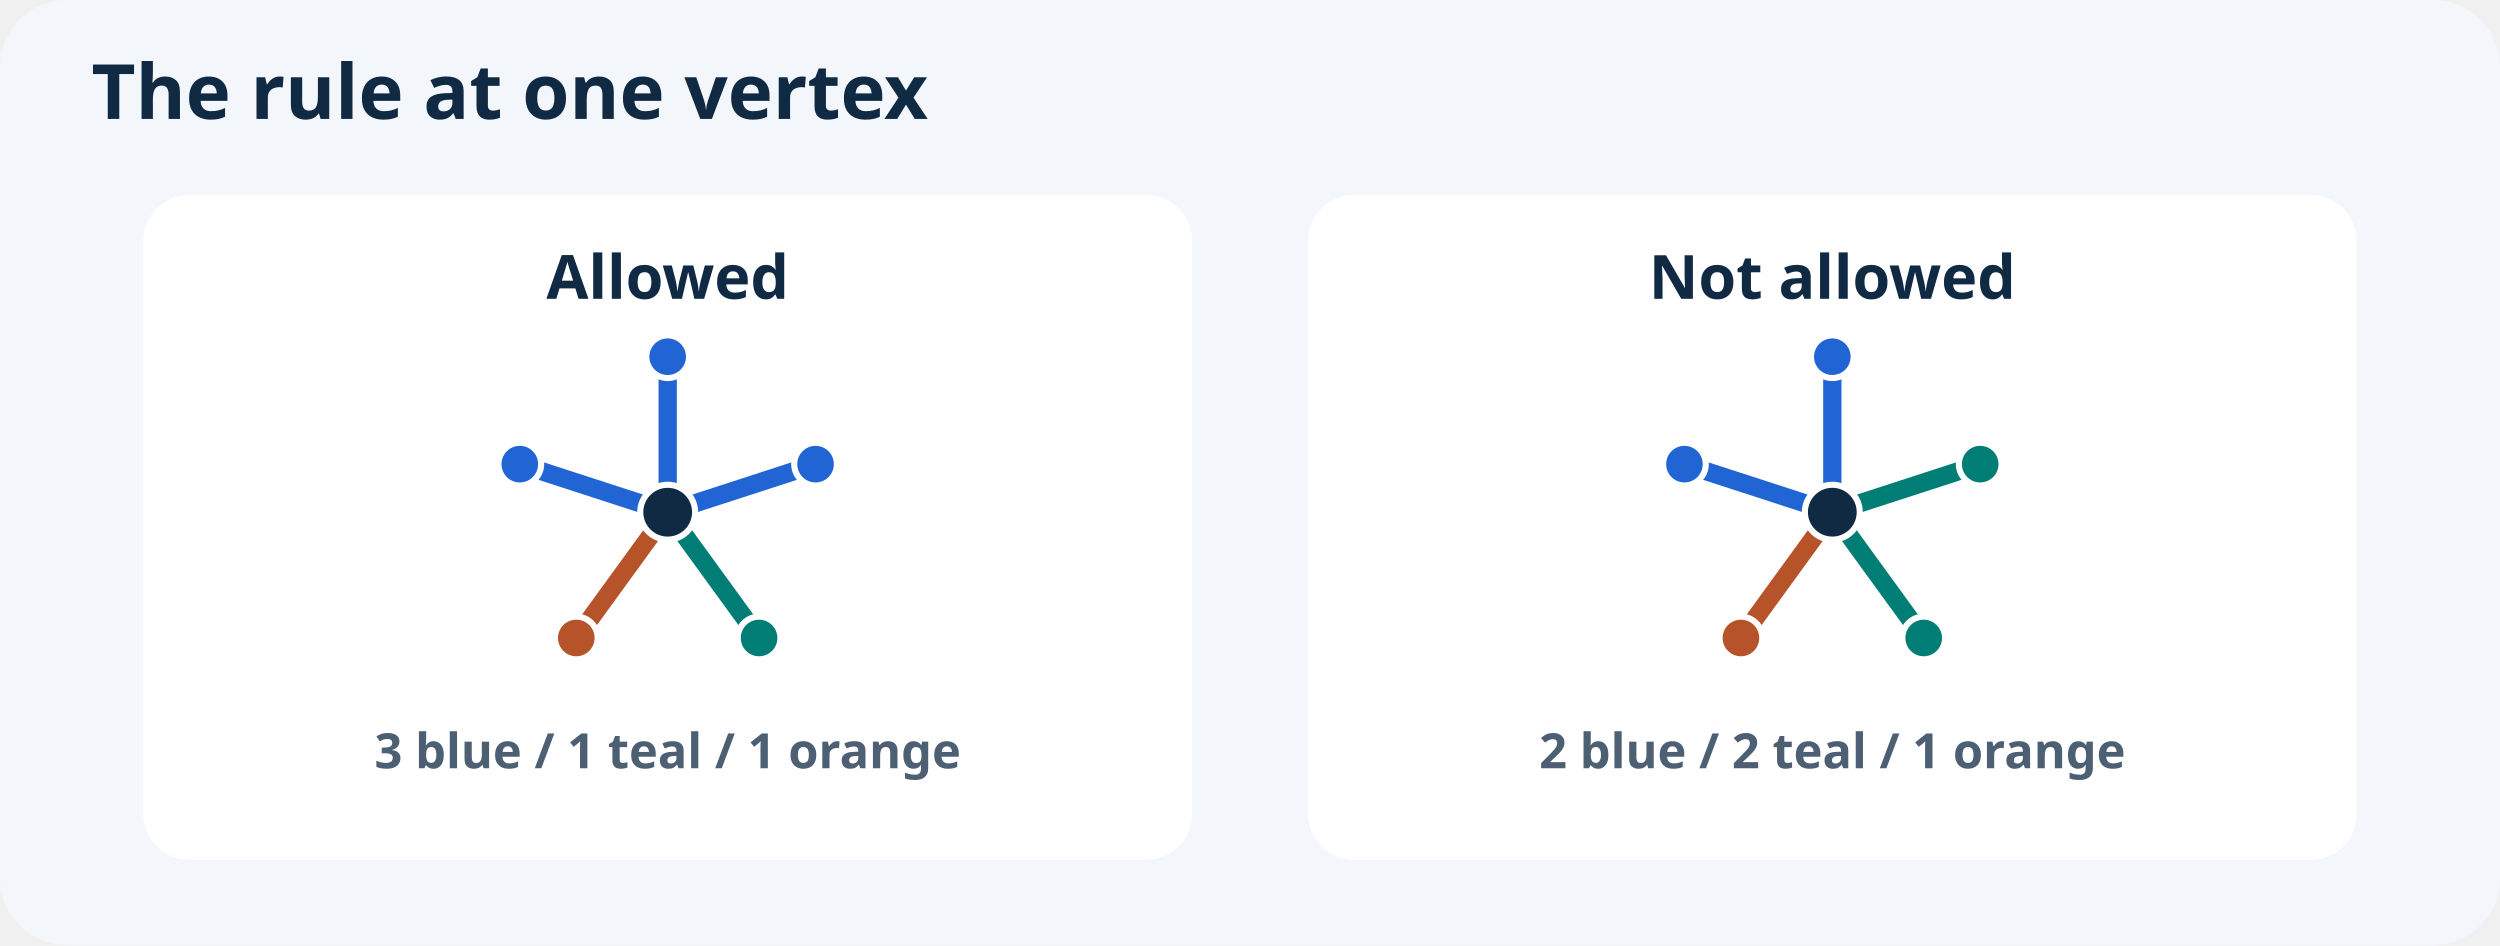
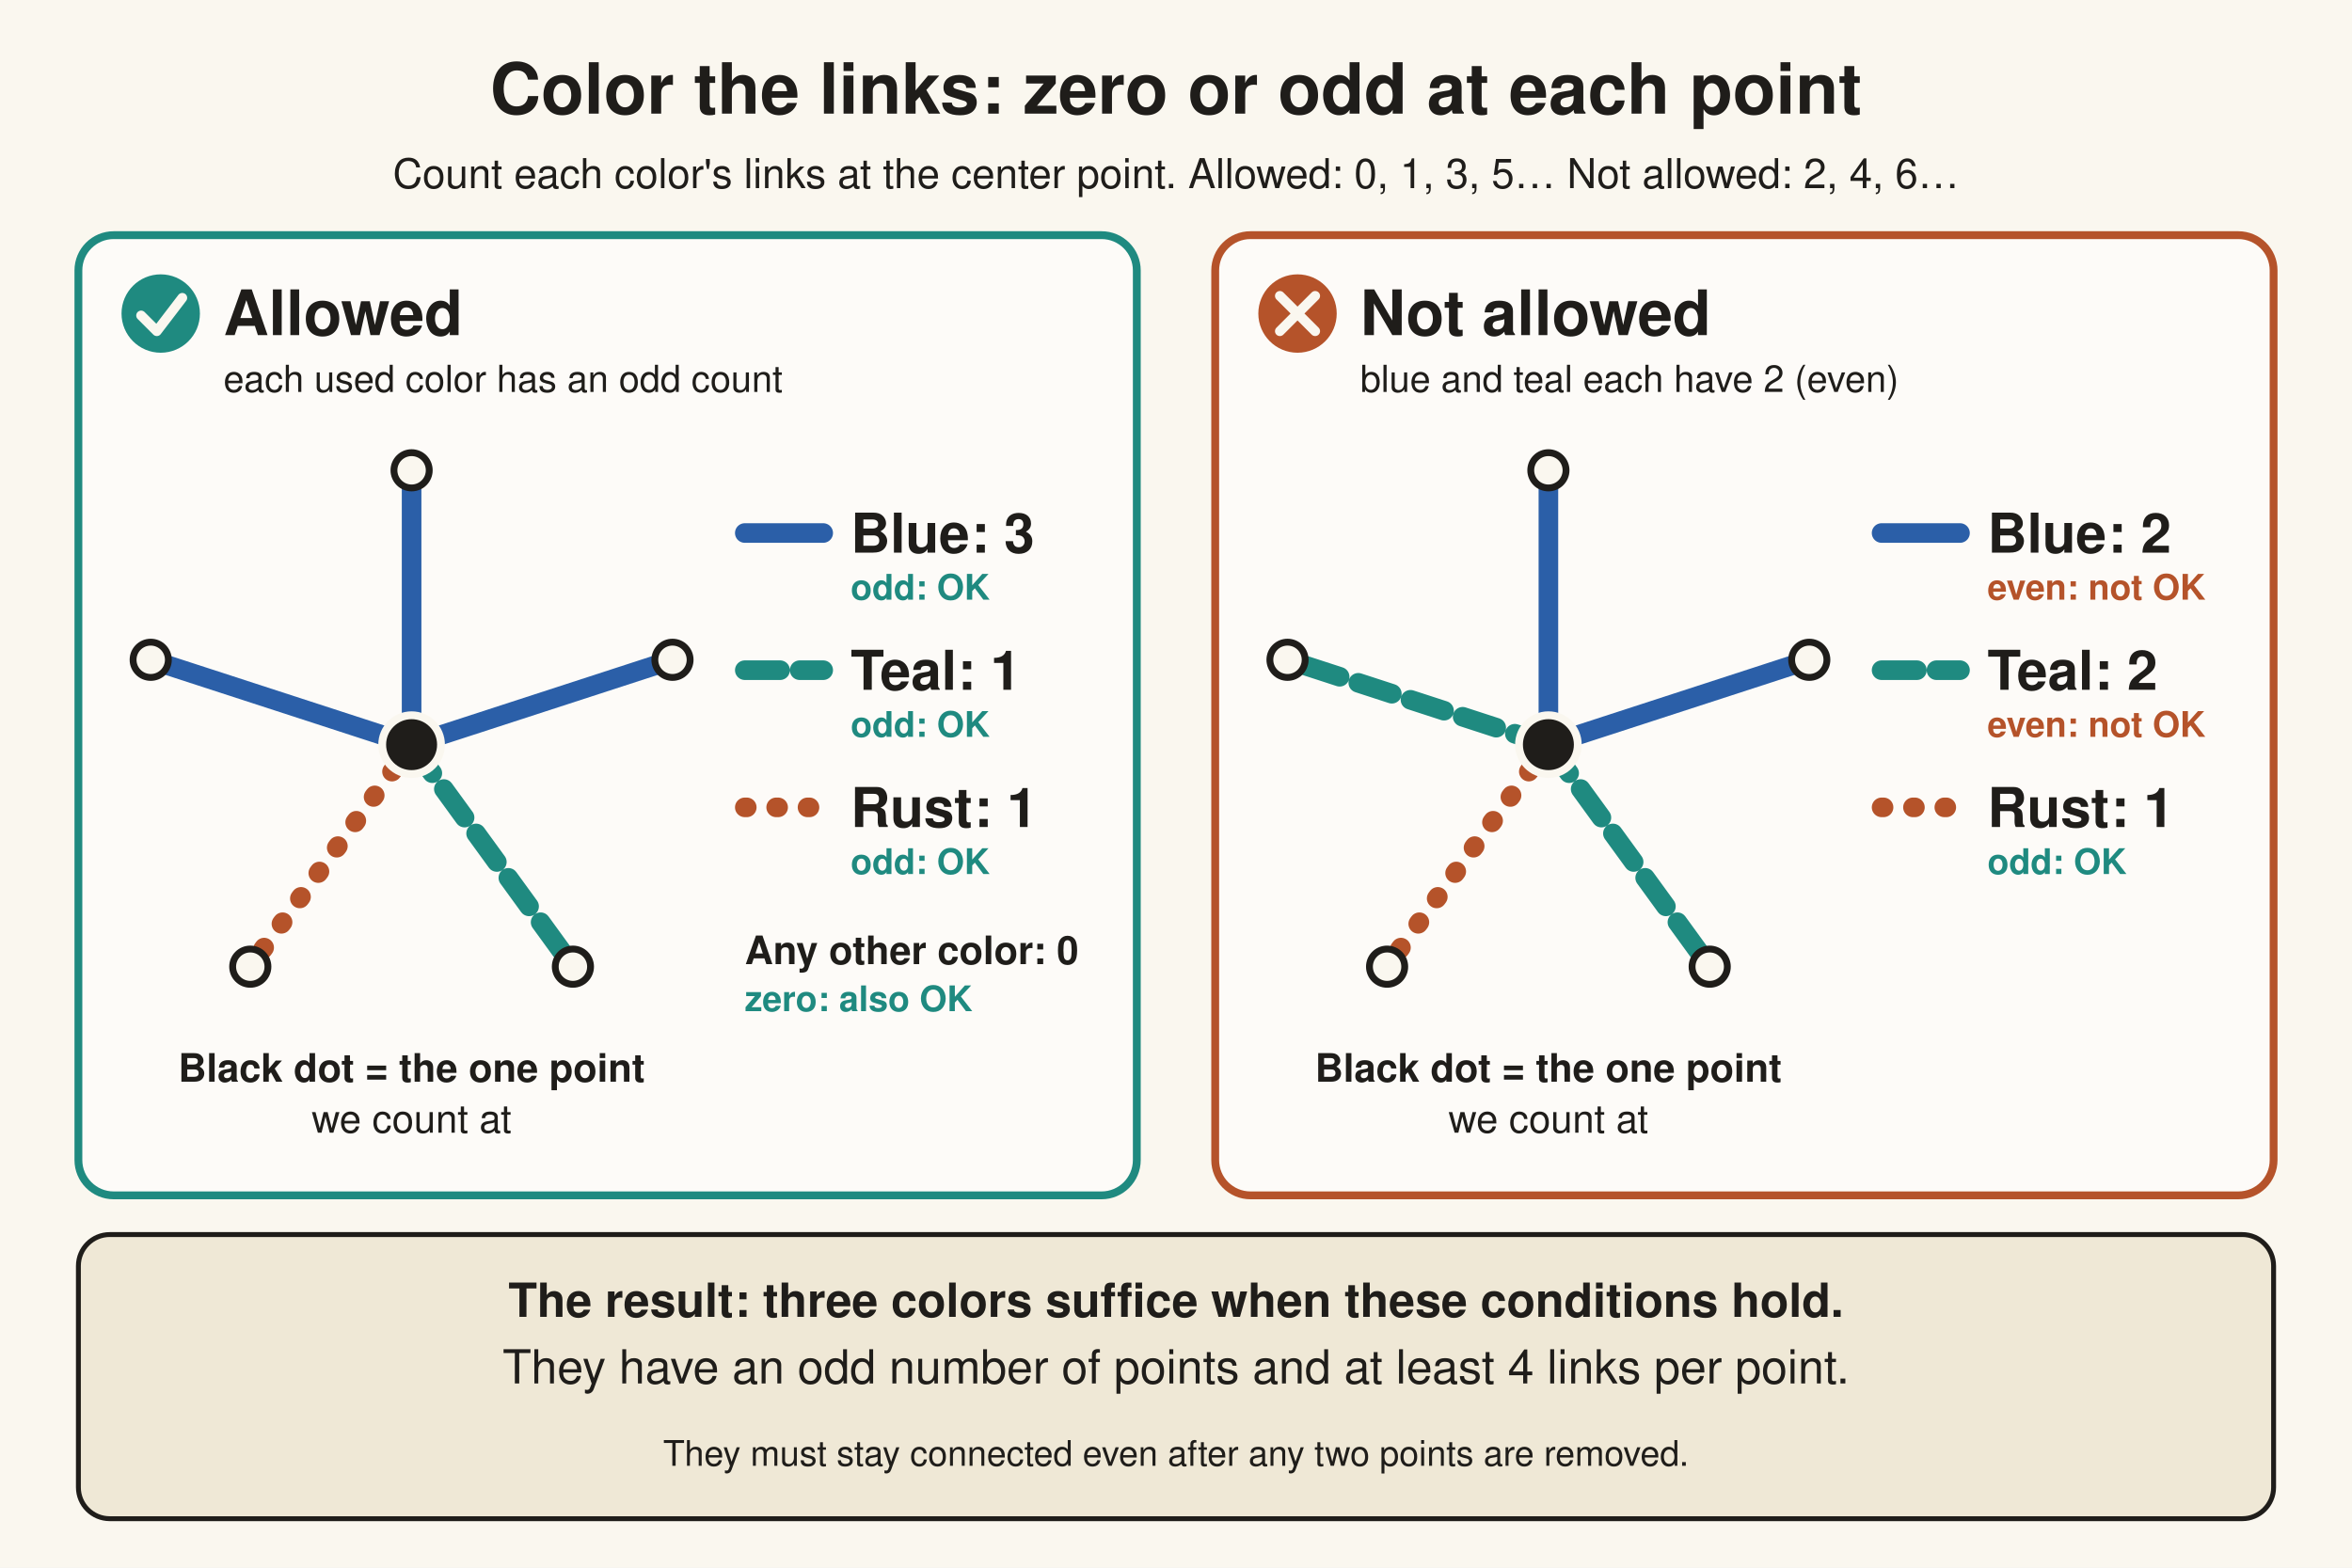
- <svg xmlns="http://www.w3.org/2000/svg" viewBox="0 0 820 310" role="img" aria-labelledby="title desc">
-   <rect width="820" height="310" rx="22" fill="#f3f7fc" />
-   <g font-family="system-ui,sans-serif">
-     <text x="30" y="39" fill="#112a43" font-size="25" font-weight="700" text-anchor="start">The rule at one vertex</text>
-     <rect x="47" y="64" width="344" height="218" rx="15" fill="#fff" />
-     <text x="219" y="98" fill="#112a43" font-size="20" font-weight="700" text-anchor="middle">Allowed</text>
-     <line x1="219" y1="168" x2="170.496" y2="152.24" stroke="#2165d4" stroke-width="6" stroke-linecap="round" />
-     <circle cx="170.496" cy="152.24" r="7" fill="#2165d4" stroke="#fff" stroke-width="2" />
-     <line x1="219" y1="168" x2="219.0" y2="117.0" stroke="#2165d4" stroke-width="6" stroke-linecap="round" />
-     <circle cx="219.0" cy="117.0" r="7" fill="#2165d4" stroke="#fff" stroke-width="2" />
-     <line x1="219" y1="168" x2="267.504" y2="152.24" stroke="#2165d4" stroke-width="6" stroke-linecap="round" />
-     <circle cx="267.504" cy="152.24" r="7" fill="#2165d4" stroke="#fff" stroke-width="2" />
-     <line x1="219" y1="168" x2="248.977" y2="209.26" stroke="#007d75" stroke-width="6" stroke-linecap="round" />
-     <circle cx="248.977" cy="209.26" r="7" fill="#007d75" stroke="#fff" stroke-width="2" />
-     <line x1="219" y1="168" x2="189.023" y2="209.26" stroke="#b65329" stroke-width="6" stroke-linecap="round" />
-     <circle cx="189.023" cy="209.26" r="7" fill="#b65329" stroke="#fff" stroke-width="2" />
-     <circle cx="219" cy="168" r="9" fill="#112a43" stroke="#fff" stroke-width="2" />
-     <text x="219" y="252" fill="#4d6073" font-size="16" font-weight="600" text-anchor="middle">3 blue  /  1 teal  /  1 orange</text>
-     <rect x="429" y="64" width="344" height="218" rx="15" fill="#fff" />
-     <text x="601" y="98" fill="#112a43" font-size="20" font-weight="700" text-anchor="middle">Not allowed</text>
-     <line x1="601" y1="168" x2="552.496" y2="152.24" stroke="#2165d4" stroke-width="6" stroke-linecap="round" />
-     <circle cx="552.496" cy="152.24" r="7" fill="#2165d4" stroke="#fff" stroke-width="2" />
-     <line x1="601" y1="168" x2="601.0" y2="117.0" stroke="#2165d4" stroke-width="6" stroke-linecap="round" />
-     <circle cx="601.0" cy="117.0" r="7" fill="#2165d4" stroke="#fff" stroke-width="2" />
-     <line x1="601" y1="168" x2="649.504" y2="152.24" stroke="#007d75" stroke-width="6" stroke-linecap="round" />
-     <circle cx="649.504" cy="152.24" r="7" fill="#007d75" stroke="#fff" stroke-width="2" />
-     <line x1="601" y1="168" x2="630.977" y2="209.26" stroke="#007d75" stroke-width="6" stroke-linecap="round" />
-     <circle cx="630.977" cy="209.26" r="7" fill="#007d75" stroke="#fff" stroke-width="2" />
-     <line x1="601" y1="168" x2="571.023" y2="209.26" stroke="#b65329" stroke-width="6" stroke-linecap="round" />
-     <circle cx="571.023" cy="209.26" r="7" fill="#b65329" stroke="#fff" stroke-width="2" />
-     <circle cx="601" cy="168" r="9" fill="#112a43" stroke="#fff" stroke-width="2" />
-     <text x="601" y="252" fill="#4d6073" font-size="16" font-weight="600" text-anchor="middle">2 blue  /  2 teal  /  1 orange</text>
+ <svg xmlns="http://www.w3.org/2000/svg" viewBox="0 0 1200 800" width="1200" height="800" role="img" aria-labelledby="t d" font-family="Helvetica, Arial, sans-serif">
+   <rect x="0" y="0" width="1200" height="800" fill="#faf7ef" />
+   <text x="600" y="58" text-anchor="middle" font-size="36" font-weight="700" fill="#1f1d1a">Color the links: zero or odd at each point</text>
+   <text x="600" y="96" text-anchor="middle" font-size="21" fill="#1f1d1a">Count each color's links at the center point.  Allowed: 0, 1, 3, 5…   Not allowed: 2, 4, 6…</text>
+   <rect x="40" y="120" width="540" height="490" rx="18" fill="#ffffff" fill-opacity="0.55" stroke="#1f8a80" stroke-width="4" />
+   <rect x="620" y="120" width="540" height="490" rx="18" fill="#ffffff" fill-opacity="0.55" stroke="#b5532a" stroke-width="4" />
+   <circle cx="82" cy="160" r="20" fill="#1f8a80" />
+   <path d="M72 161 L80 169 L93 152" fill="none" stroke="#faf7ef" stroke-width="5" stroke-linecap="round" stroke-linejoin="round" />
+   <text x="114" y="171" font-size="32" font-weight="700" fill="#1f1d1a">Allowed</text>
+   <text x="114" y="200" font-size="19" fill="#1f1d1a">each used color has an odd count</text>
+   <circle cx="662" cy="160" r="20" fill="#b5532a" />
+   <path d="M653 151 L671 169 M671 151 L653 169" fill="none" stroke="#faf7ef" stroke-width="5" stroke-linecap="round" />
+   <text x="694" y="171" font-size="32" font-weight="700" fill="#1f1d1a">Not allowed</text>
+   <text x="694" y="200" font-size="19" fill="#1f1d1a">blue and teal each have 2 (even)</text>
+   <g stroke-width="10" stroke-linecap="round" fill="none">
+     <line x1="210" y1="380" x2="76.9" y2="336.7" stroke="#2b5fa8" />
+     <line x1="210" y1="380" x2="210" y2="240" stroke="#2b5fa8" />
+     <line x1="210" y1="380" x2="343.1" y2="336.7" stroke="#2b5fa8" />
+     <line x1="210" y1="380" x2="292.3" y2="493.3" stroke="#1f8a80" stroke-dasharray="18 10" />
+     <line x1="210" y1="380" x2="127.7" y2="493.3" stroke="#b5532a" stroke-dasharray="1 15" />
  </g>
+   <g fill="#faf7ef" stroke="#1f1d1a" stroke-width="3.5">
+     <circle cx="76.9" cy="336.7" r="9" />
+     <circle cx="210" cy="240" r="9" />
+     <circle cx="343.1" cy="336.7" r="9" />
+     <circle cx="292.3" cy="493.3" r="9" />
+     <circle cx="127.7" cy="493.3" r="9" />
+   </g>
+   <circle cx="210" cy="380" r="15" fill="#1f1d1a" stroke="#faf7ef" stroke-width="4" />
+   <text x="210" y="552" text-anchor="middle" font-size="20" font-weight="700" fill="#1f1d1a">Black dot = the one point</text>
+   <text x="210" y="578" text-anchor="middle" font-size="20" fill="#1f1d1a">we count at</text>
+   <line x1="380" y1="272" x2="420" y2="272" stroke="#2b5fa8" stroke-width="10" stroke-linecap="round" />
+   <text x="434" y="282" font-size="28" font-weight="700" fill="#1f1d1a">Blue: 3</text>
+   <text x="434" y="306" font-size="18" fill="#1f8a80" font-weight="700">odd: OK</text>
+   <line x1="380" y1="342" x2="420" y2="342" stroke="#1f8a80" stroke-width="10" stroke-linecap="round" stroke-dasharray="18 10" />
+   <text x="434" y="352" font-size="28" font-weight="700" fill="#1f1d1a">Teal: 1</text>
+   <text x="434" y="376" font-size="18" fill="#1f8a80" font-weight="700">odd: OK</text>
+   <line x1="380" y1="412" x2="420" y2="412" stroke="#b5532a" stroke-width="10" stroke-linecap="round" stroke-dasharray="1 15" />
+   <text x="434" y="422" font-size="28" font-weight="700" fill="#1f1d1a">Rust: 1</text>
+   <text x="434" y="446" font-size="18" fill="#1f8a80" font-weight="700">odd: OK</text>
+   <text x="380" y="492" font-size="20" font-weight="700" fill="#1f1d1a">Any other color: 0</text>
+   <text x="380" y="516" font-size="18" fill="#1f8a80" font-weight="700">zero: also OK</text>
+   <g stroke-width="10" stroke-linecap="round" fill="none">
+     <line x1="790" y1="380" x2="790" y2="240" stroke="#2b5fa8" />
+     <line x1="790" y1="380" x2="923.1" y2="336.7" stroke="#2b5fa8" />
+     <line x1="790" y1="380" x2="872.3" y2="493.3" stroke="#1f8a80" stroke-dasharray="18 10" />
+     <line x1="790" y1="380" x2="656.9" y2="336.7" stroke="#1f8a80" stroke-dasharray="18 10" />
+     <line x1="790" y1="380" x2="707.7" y2="493.3" stroke="#b5532a" stroke-dasharray="1 15" />
+   </g>
+   <g fill="#faf7ef" stroke="#1f1d1a" stroke-width="3.5">
+     <circle cx="790" cy="240" r="9" />
+     <circle cx="923.1" cy="336.7" r="9" />
+     <circle cx="872.3" cy="493.3" r="9" />
+     <circle cx="656.9" cy="336.7" r="9" />
+     <circle cx="707.7" cy="493.3" r="9" />
+   </g>
+   <circle cx="790" cy="380" r="15" fill="#1f1d1a" stroke="#faf7ef" stroke-width="4" />
+   <text x="790" y="552" text-anchor="middle" font-size="20" font-weight="700" fill="#1f1d1a">Black dot = the one point</text>
+   <text x="790" y="578" text-anchor="middle" font-size="20" fill="#1f1d1a">we count at</text>
+   <line x1="960" y1="272" x2="1000" y2="272" stroke="#2b5fa8" stroke-width="10" stroke-linecap="round" />
+   <text x="1014" y="282" font-size="28" font-weight="700" fill="#1f1d1a">Blue: 2</text>
+   <text x="1014" y="306" font-size="18" fill="#b5532a" font-weight="700">even: not OK</text>
+   <line x1="960" y1="342" x2="1000" y2="342" stroke="#1f8a80" stroke-width="10" stroke-linecap="round" stroke-dasharray="18 10" />
+   <text x="1014" y="352" font-size="28" font-weight="700" fill="#1f1d1a">Teal: 2</text>
+   <text x="1014" y="376" font-size="18" fill="#b5532a" font-weight="700">even: not OK</text>
+   <line x1="960" y1="412" x2="1000" y2="412" stroke="#b5532a" stroke-width="10" stroke-linecap="round" stroke-dasharray="1 15" />
+   <text x="1014" y="422" font-size="28" font-weight="700" fill="#1f1d1a">Rust: 1</text>
+   <text x="1014" y="446" font-size="18" fill="#1f8a80" font-weight="700">odd: OK</text>
+   <rect x="40" y="630" width="1120" height="145" rx="16" fill="#efe8d6" stroke="#1f1d1a" stroke-width="2.5" />
+   <text x="600" y="672" text-anchor="middle" font-size="24" font-weight="700" fill="#1f1d1a">The result: three colors suffice when these conditions hold.</text>
+   <text x="600" y="706" text-anchor="middle" font-size="24" fill="#1f1d1a">They have an odd number of points and at least 4 links per point.</text>
+   <text x="600" y="748" text-anchor="middle" font-size="18" fill="#1f1d1a">They must stay connected even after any two points are removed.</text>
</svg>
